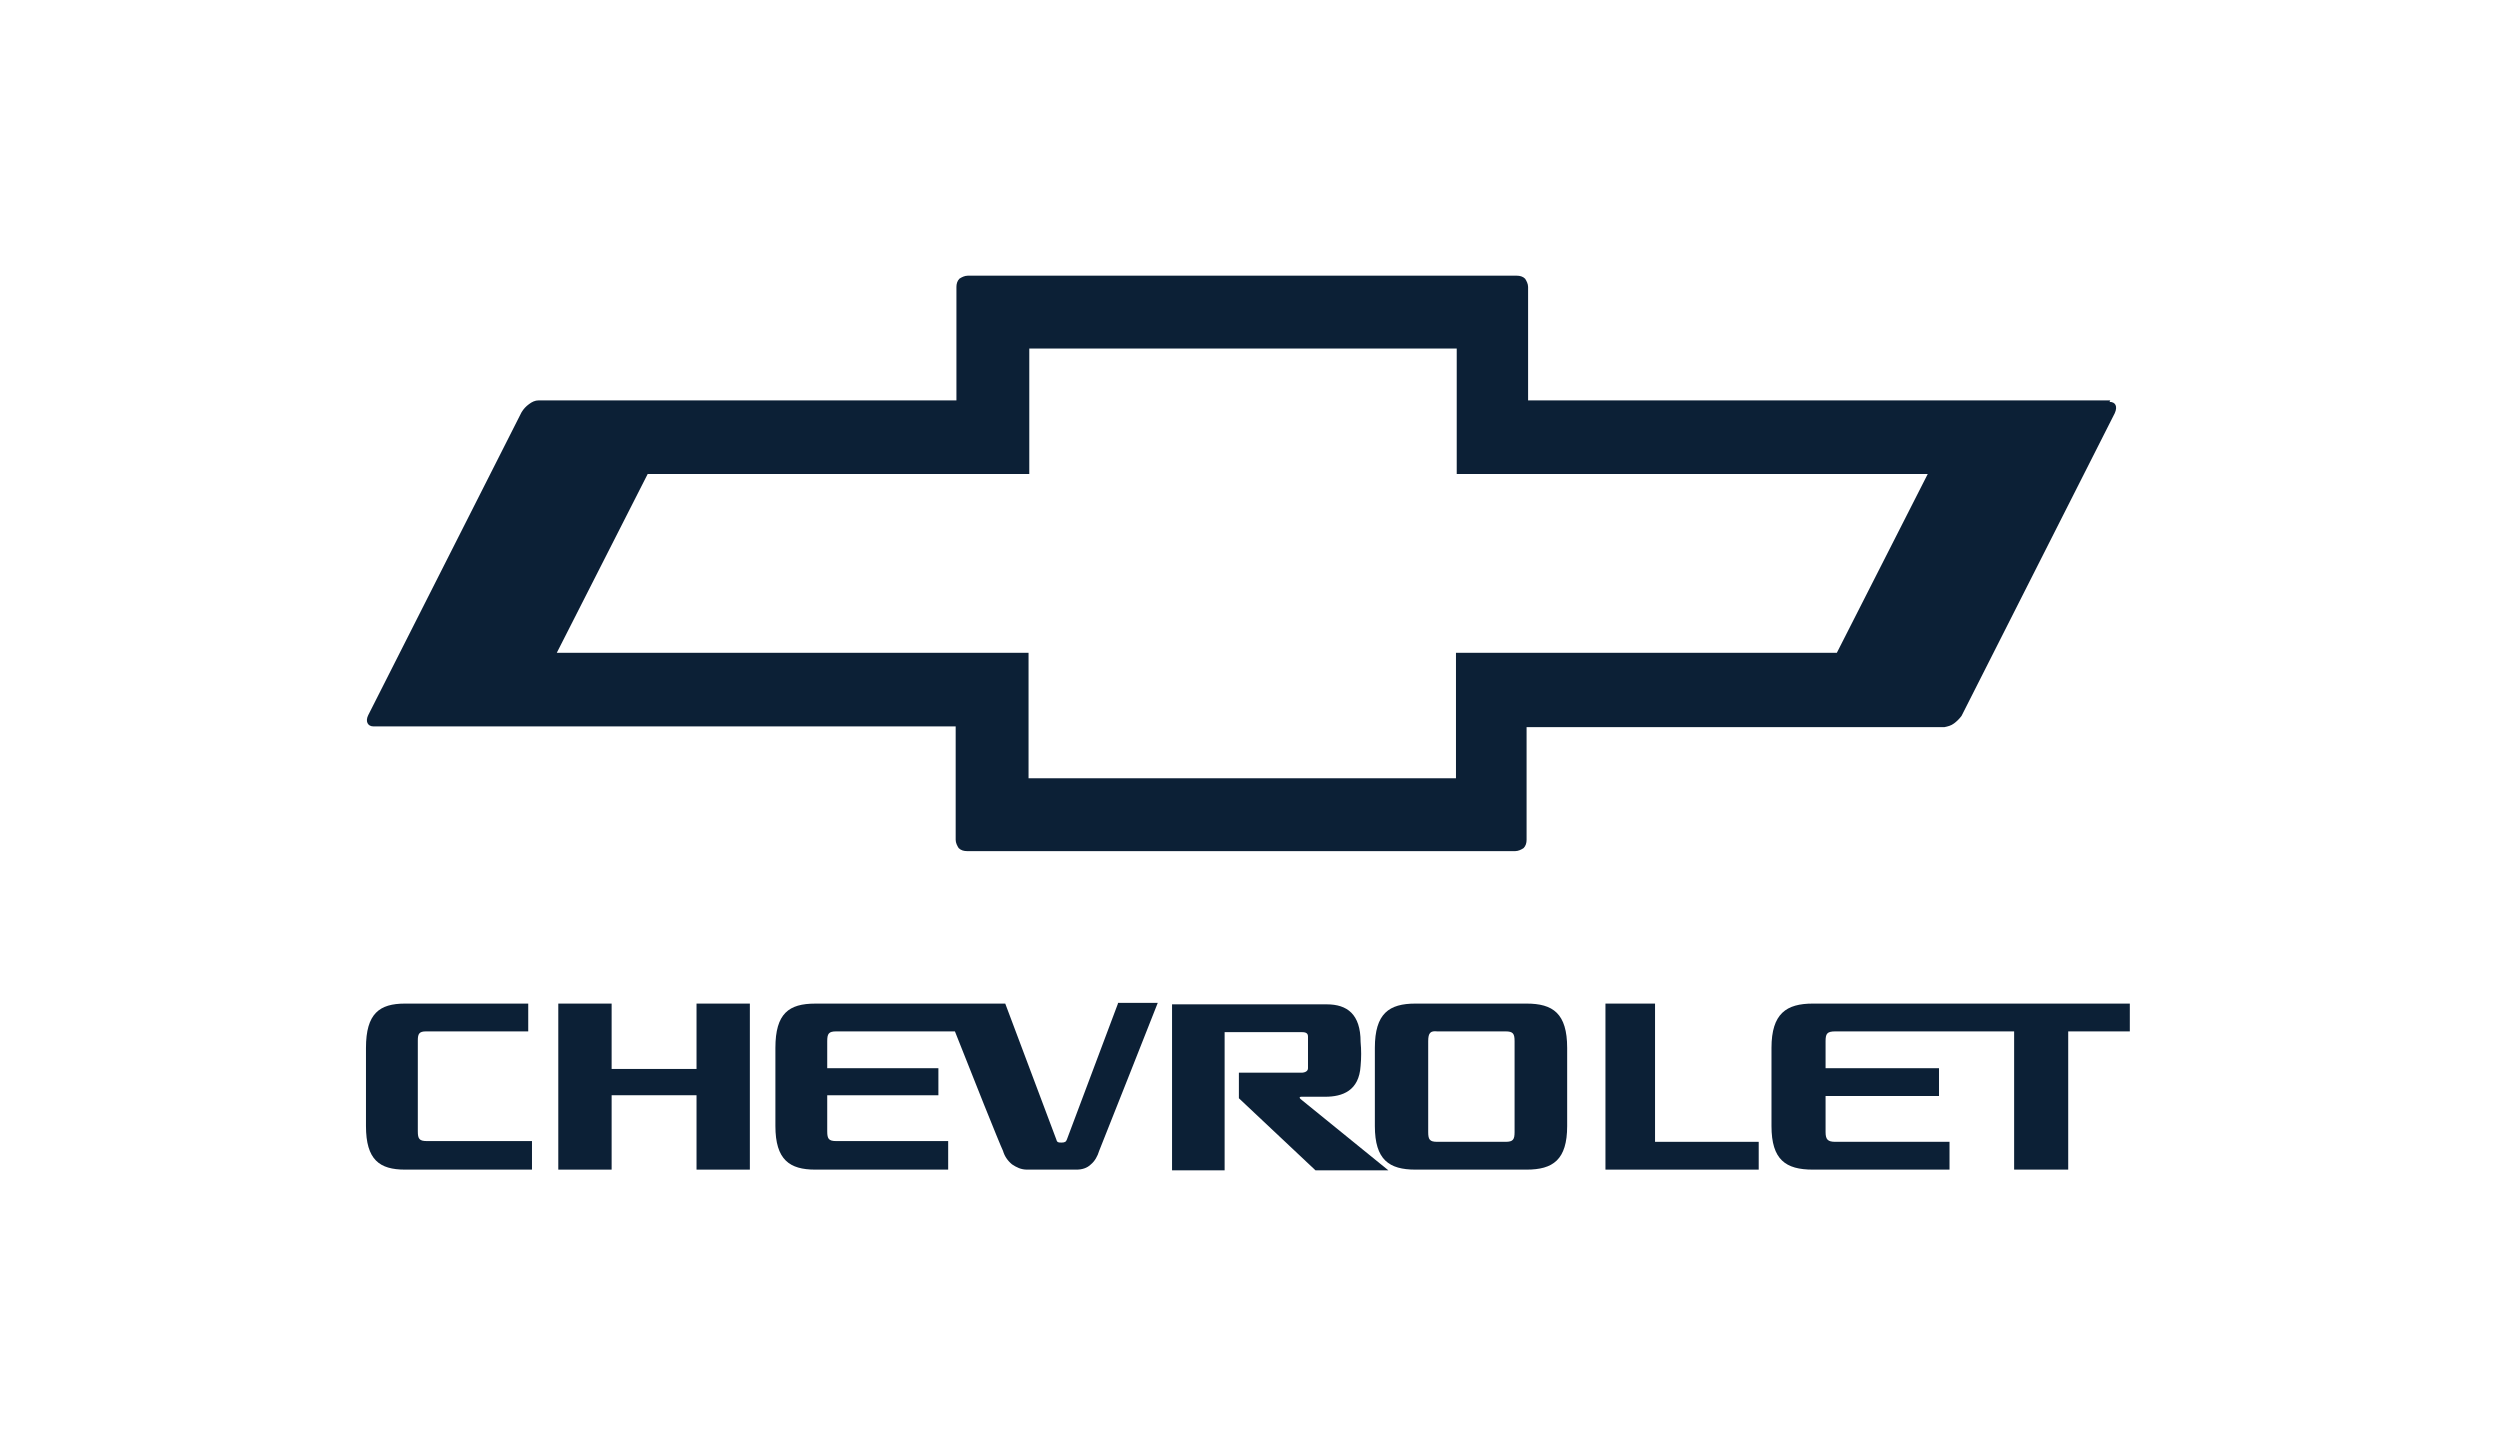
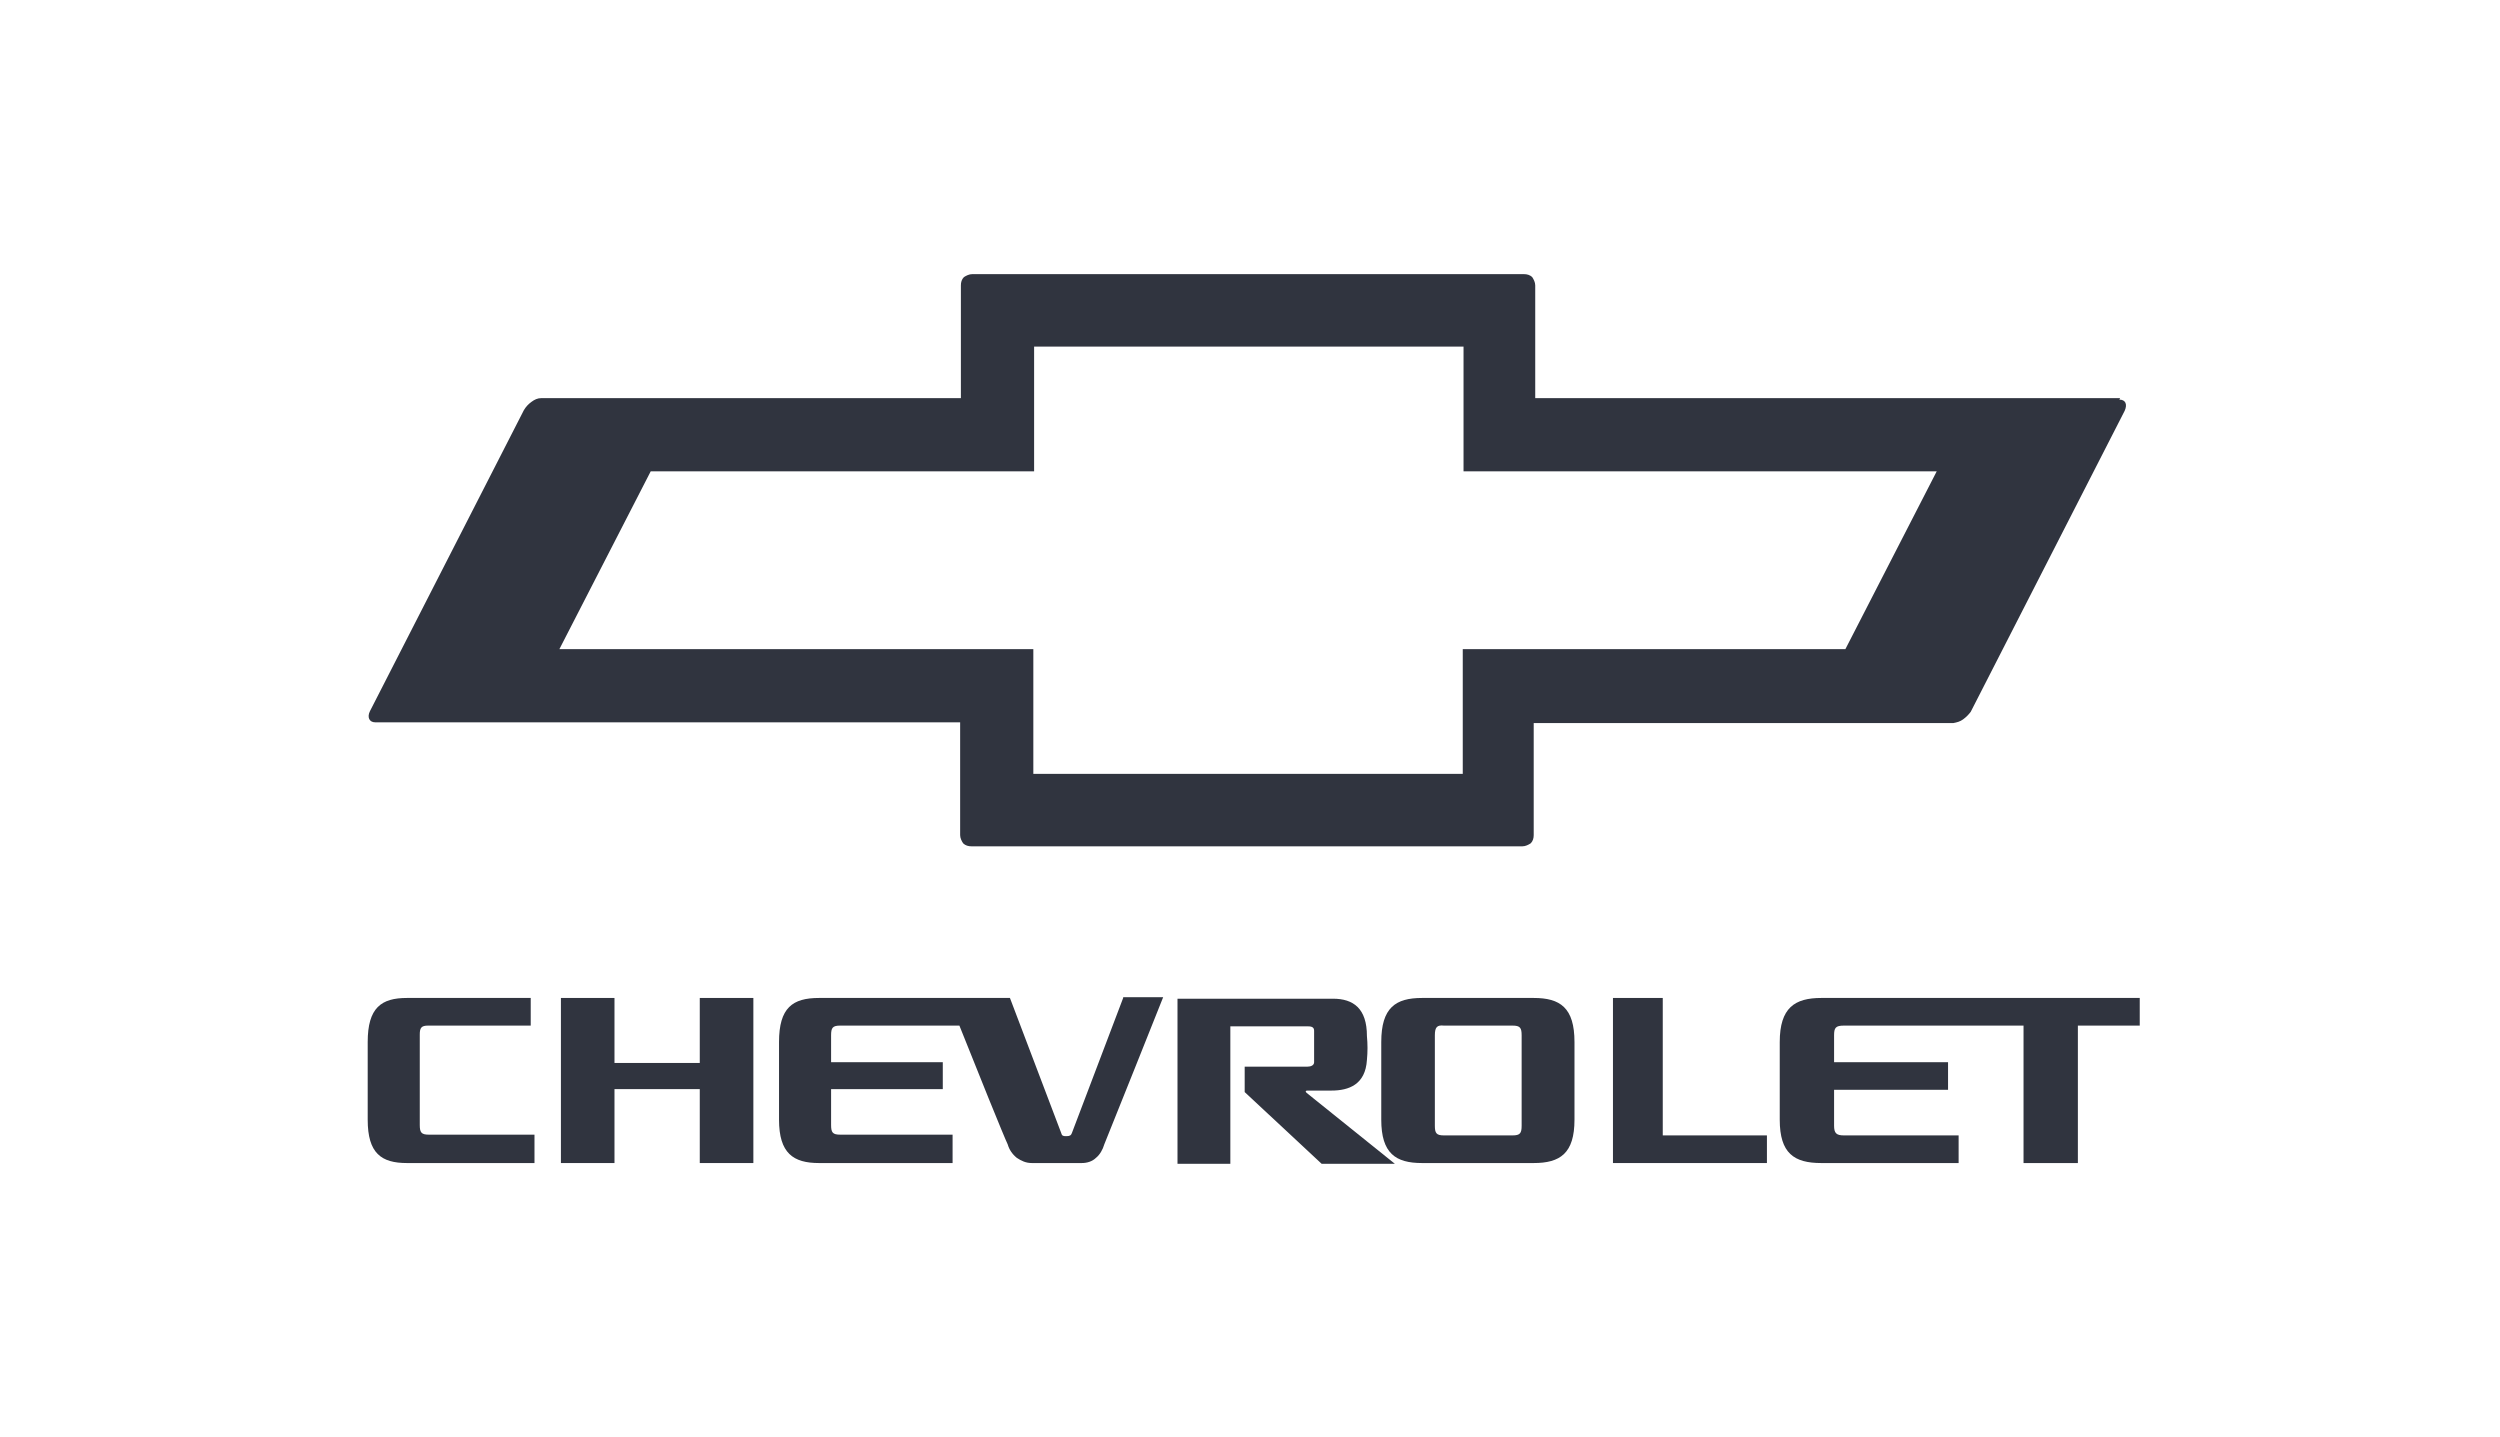
- <svg xmlns="http://www.w3.org/2000/svg" width="126" height="73" viewBox="0 0 126 73" fill="none">
-   <path fill-rule="evenodd" clip-rule="evenodd" d="M77.016 20.179H106.358L106.32 20.255C106.623 20.255 106.737 20.482 106.585 20.823L98.862 36.081C98.748 36.232 98.634 36.346 98.483 36.46C98.332 36.573 98.18 36.611 97.991 36.649H76.94V42.328C76.94 42.479 76.902 42.631 76.789 42.744C76.675 42.82 76.524 42.896 76.372 42.896H48.734C48.583 42.896 48.431 42.858 48.317 42.744C48.242 42.631 48.166 42.479 48.166 42.328V36.611H18.824C18.521 36.611 18.407 36.346 18.559 36.043L26.282 20.785C26.396 20.596 26.51 20.482 26.661 20.369C26.812 20.255 26.964 20.179 27.153 20.179H48.204V14.462C48.204 14.311 48.242 14.16 48.355 14.046C48.469 13.97 48.62 13.895 48.772 13.895H76.448C76.599 13.895 76.751 13.932 76.865 14.046C76.94 14.16 77.016 14.311 77.016 14.462V20.179ZM92.577 32.901L97.158 23.89H73.419V17.567H51.876V23.89H32.643L28.062 32.901H51.839V39.223H73.381V32.901H92.577Z" fill="#0C2036" />
-   <path d="M56.344 50.582L53.77 57.434C53.732 57.548 53.656 57.586 53.505 57.586C53.353 57.586 53.278 57.586 53.24 57.434L50.665 50.582H41.086C39.761 50.582 39.08 51.074 39.08 52.815V56.753C39.08 58.457 39.799 58.949 41.086 58.949H47.788V57.51H42.146C41.768 57.51 41.692 57.397 41.692 57.018V55.201H47.295V53.838H41.692V52.475C41.692 52.096 41.768 51.982 42.146 51.982H48.128C48.961 54.103 50.4 57.699 50.551 58.002C50.627 58.267 50.779 58.495 51.006 58.684C51.233 58.835 51.46 58.949 51.763 58.949H54.262C54.527 58.949 54.792 58.873 54.981 58.684C55.17 58.532 55.322 58.267 55.398 58.002C55.587 57.548 58.351 50.544 58.351 50.544H56.344V50.582Z" fill="#0C2036" />
-   <path d="M26.623 51.982H21.474C21.133 51.982 21.058 52.096 21.058 52.437V57.018C21.058 57.396 21.133 57.51 21.512 57.51H26.812V58.949H20.414C19.127 58.949 18.445 58.456 18.445 56.753V52.815C18.445 51.074 19.127 50.581 20.414 50.581H26.623V51.982Z" fill="#0C2036" />
-   <path d="M35.105 53.875V50.581H37.793V58.949H35.105V55.2H30.826V58.949H28.138V50.581H30.826V53.875H35.105Z" fill="#0C2036" />
-   <path fill-rule="evenodd" clip-rule="evenodd" d="M76.941 50.581C78.266 50.581 78.985 51.074 78.985 52.815V56.753C78.985 58.456 78.266 58.949 76.941 58.949H71.337C70.012 58.949 69.293 58.456 69.293 56.753V52.815C69.293 51.074 70.012 50.581 71.337 50.581H76.941ZM75.881 51.982H72.435C72.095 51.944 71.981 52.058 71.981 52.474V57.056C71.981 57.434 72.057 57.548 72.435 57.548H75.881C76.259 57.548 76.335 57.434 76.335 57.056V52.474C76.335 52.096 76.259 51.982 75.881 51.982Z" fill="#0C2036" />
-   <path d="M83.414 57.548V50.581H80.915V58.949H88.639V57.548H83.414Z" fill="#0C2036" />
-   <path d="M89.283 52.815C89.283 51.074 90.041 50.581 91.366 50.581H107.343V51.982H104.238V58.949H101.512V51.982H92.502C92.085 51.982 92.009 52.096 92.009 52.474V53.837H97.726V55.238H92.009V57.056C92.009 57.434 92.123 57.548 92.502 57.548H98.256V58.949H91.366C90.003 58.949 89.283 58.456 89.283 56.753V52.815Z" fill="#0C2036" />
-   <path d="M65.545 55.389C65.469 55.314 65.507 55.276 65.583 55.276H66.794C67.665 55.276 68.498 54.973 68.574 53.724C68.612 53.307 68.612 52.929 68.574 52.512C68.574 51.111 67.892 50.619 66.87 50.619H59.071V58.986H61.721V52.02H65.621C65.848 52.02 65.923 52.096 65.923 52.247V53.837C65.923 53.989 65.772 54.064 65.583 54.064H62.44V55.352L66.302 58.986H69.975L65.545 55.389Z" fill="#0C2036" />
+ <svg xmlns="http://www.w3.org/2000/svg" width="87" height="50" viewBox="0 0 87 50" fill="none">
+   <path fill-rule="evenodd" clip-rule="evenodd" d="M53.426 13.855H73.78L73.754 13.907C73.964 13.907 74.043 14.063 73.938 14.297L68.58 24.773C68.501 24.877 68.422 24.955 68.317 25.033C68.212 25.111 68.107 25.137 67.976 25.163H53.373V29.062C53.373 29.166 53.347 29.27 53.268 29.348C53.189 29.4 53.084 29.452 52.979 29.452H33.807C33.702 29.452 33.597 29.426 33.518 29.348C33.465 29.27 33.413 29.166 33.413 29.062V25.137H13.059C12.848 25.137 12.77 24.955 12.875 24.747L18.232 14.271C18.311 14.141 18.39 14.063 18.495 13.985C18.6 13.907 18.705 13.855 18.837 13.855H33.439V9.93C33.439 9.826 33.465 9.722 33.544 9.644C33.623 9.592 33.728 9.54 33.833 9.54H53.032C53.137 9.54 53.242 9.566 53.321 9.644C53.373 9.722 53.426 9.826 53.426 9.93V13.855ZM64.22 22.589L67.398 16.402H50.931V12.061H35.987V16.402H22.645L19.467 22.589H35.96V26.931H50.904V22.589H64.22Z" fill="#30343F" />
+   <path d="M39.086 34.729L37.3 39.434C37.274 39.512 37.221 39.538 37.116 39.538C37.011 39.538 36.959 39.538 36.932 39.434L35.146 34.729H28.502C27.582 34.729 27.11 35.067 27.11 36.263V38.966C27.11 40.136 27.609 40.474 28.502 40.474H33.15V39.486H29.237C28.974 39.486 28.922 39.408 28.922 39.148V37.901H32.809V36.965H28.922V36.029C28.922 35.769 28.974 35.691 29.237 35.691H33.387C33.965 37.147 34.963 39.616 35.068 39.824C35.12 40.006 35.225 40.162 35.383 40.292C35.54 40.396 35.698 40.474 35.908 40.474H37.642C37.825 40.474 38.009 40.422 38.141 40.292C38.272 40.188 38.377 40.006 38.429 39.824C38.561 39.512 40.478 34.703 40.478 34.703H39.086V34.729Z" fill="#30343F" />
+   <path d="M18.469 35.691H14.897C14.661 35.691 14.608 35.769 14.608 36.003V39.148C14.608 39.408 14.661 39.486 14.923 39.486H18.6V40.474H14.162C13.269 40.474 12.796 40.136 12.796 38.966V36.263C12.796 35.067 13.269 34.729 14.162 34.729H18.469V35.691Z" fill="#30343F" />
+   <path d="M24.352 36.991V34.729H26.217V40.474H24.352V37.901H21.384V40.474H19.52V34.729H21.384V36.991H24.352Z" fill="#30343F" />
+   <path fill-rule="evenodd" clip-rule="evenodd" d="M53.373 34.729C54.293 34.729 54.792 35.067 54.792 36.263V38.966C54.792 40.136 54.293 40.474 53.373 40.474H49.486C48.567 40.474 48.068 40.136 48.068 38.966V36.263C48.068 35.067 48.567 34.729 49.486 34.729H53.373ZM52.638 35.691H50.248C50.012 35.665 49.933 35.743 49.933 36.029V39.174C49.933 39.434 49.986 39.512 50.248 39.512H52.638C52.901 39.512 52.953 39.434 52.953 39.174V36.029C52.953 35.769 52.901 35.691 52.638 35.691Z" fill="#30343F" />
+   <path d="M57.864 39.512V34.729H56.131V40.474H61.489V39.512H57.864Z" fill="#30343F" />
+   <path d="M61.935 36.263C61.935 35.067 62.461 34.729 63.38 34.729H74.463V35.691H72.31V40.474H70.419V35.691H64.168C63.879 35.691 63.826 35.769 63.826 36.029V36.965H67.792V37.926H63.826V39.174C63.826 39.434 63.905 39.512 64.168 39.512H68.16V40.474H63.38C62.434 40.474 61.935 40.136 61.935 38.966V36.263Z" fill="#30343F" />
+   <path d="M45.468 38.03C45.416 37.978 45.442 37.952 45.495 37.952H46.335C46.939 37.952 47.517 37.744 47.569 36.886C47.596 36.601 47.596 36.341 47.569 36.055C47.569 35.093 47.097 34.755 46.388 34.755H40.977V40.5H42.816V35.717H45.521C45.678 35.717 45.731 35.769 45.731 35.873V36.965C45.731 37.069 45.626 37.12 45.495 37.12H43.315V38.004L45.993 40.5H48.541L45.468 38.03Z" fill="#30343F" />
</svg>
